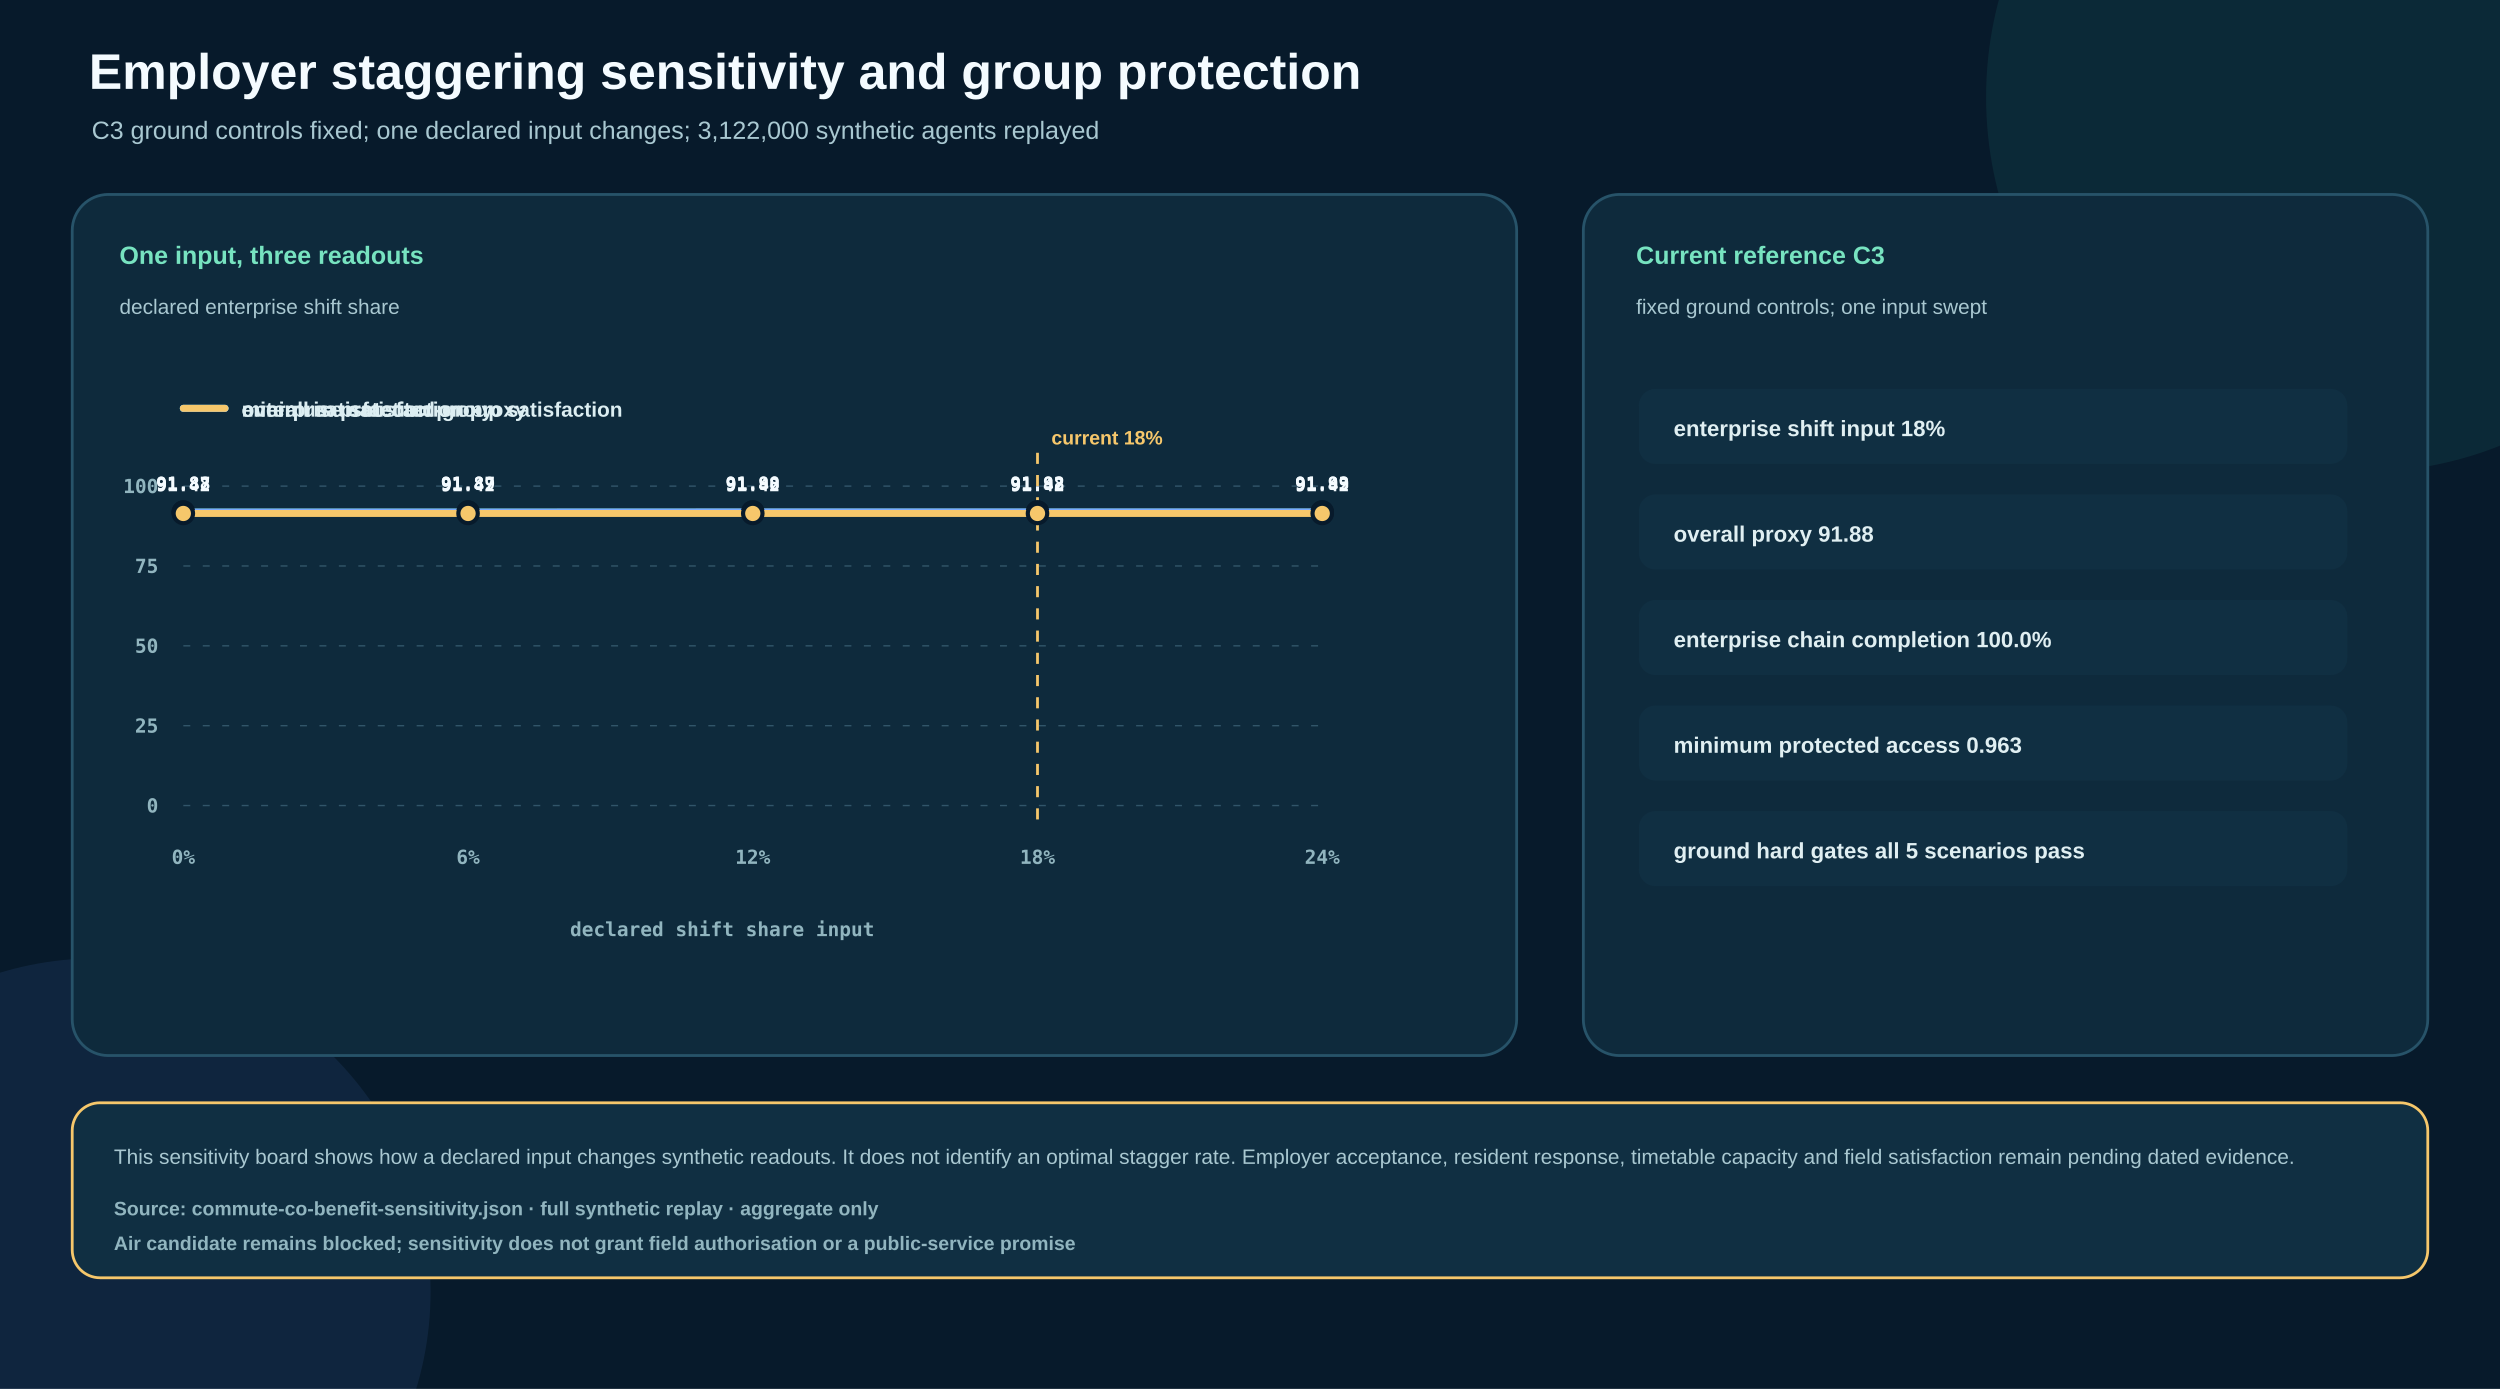
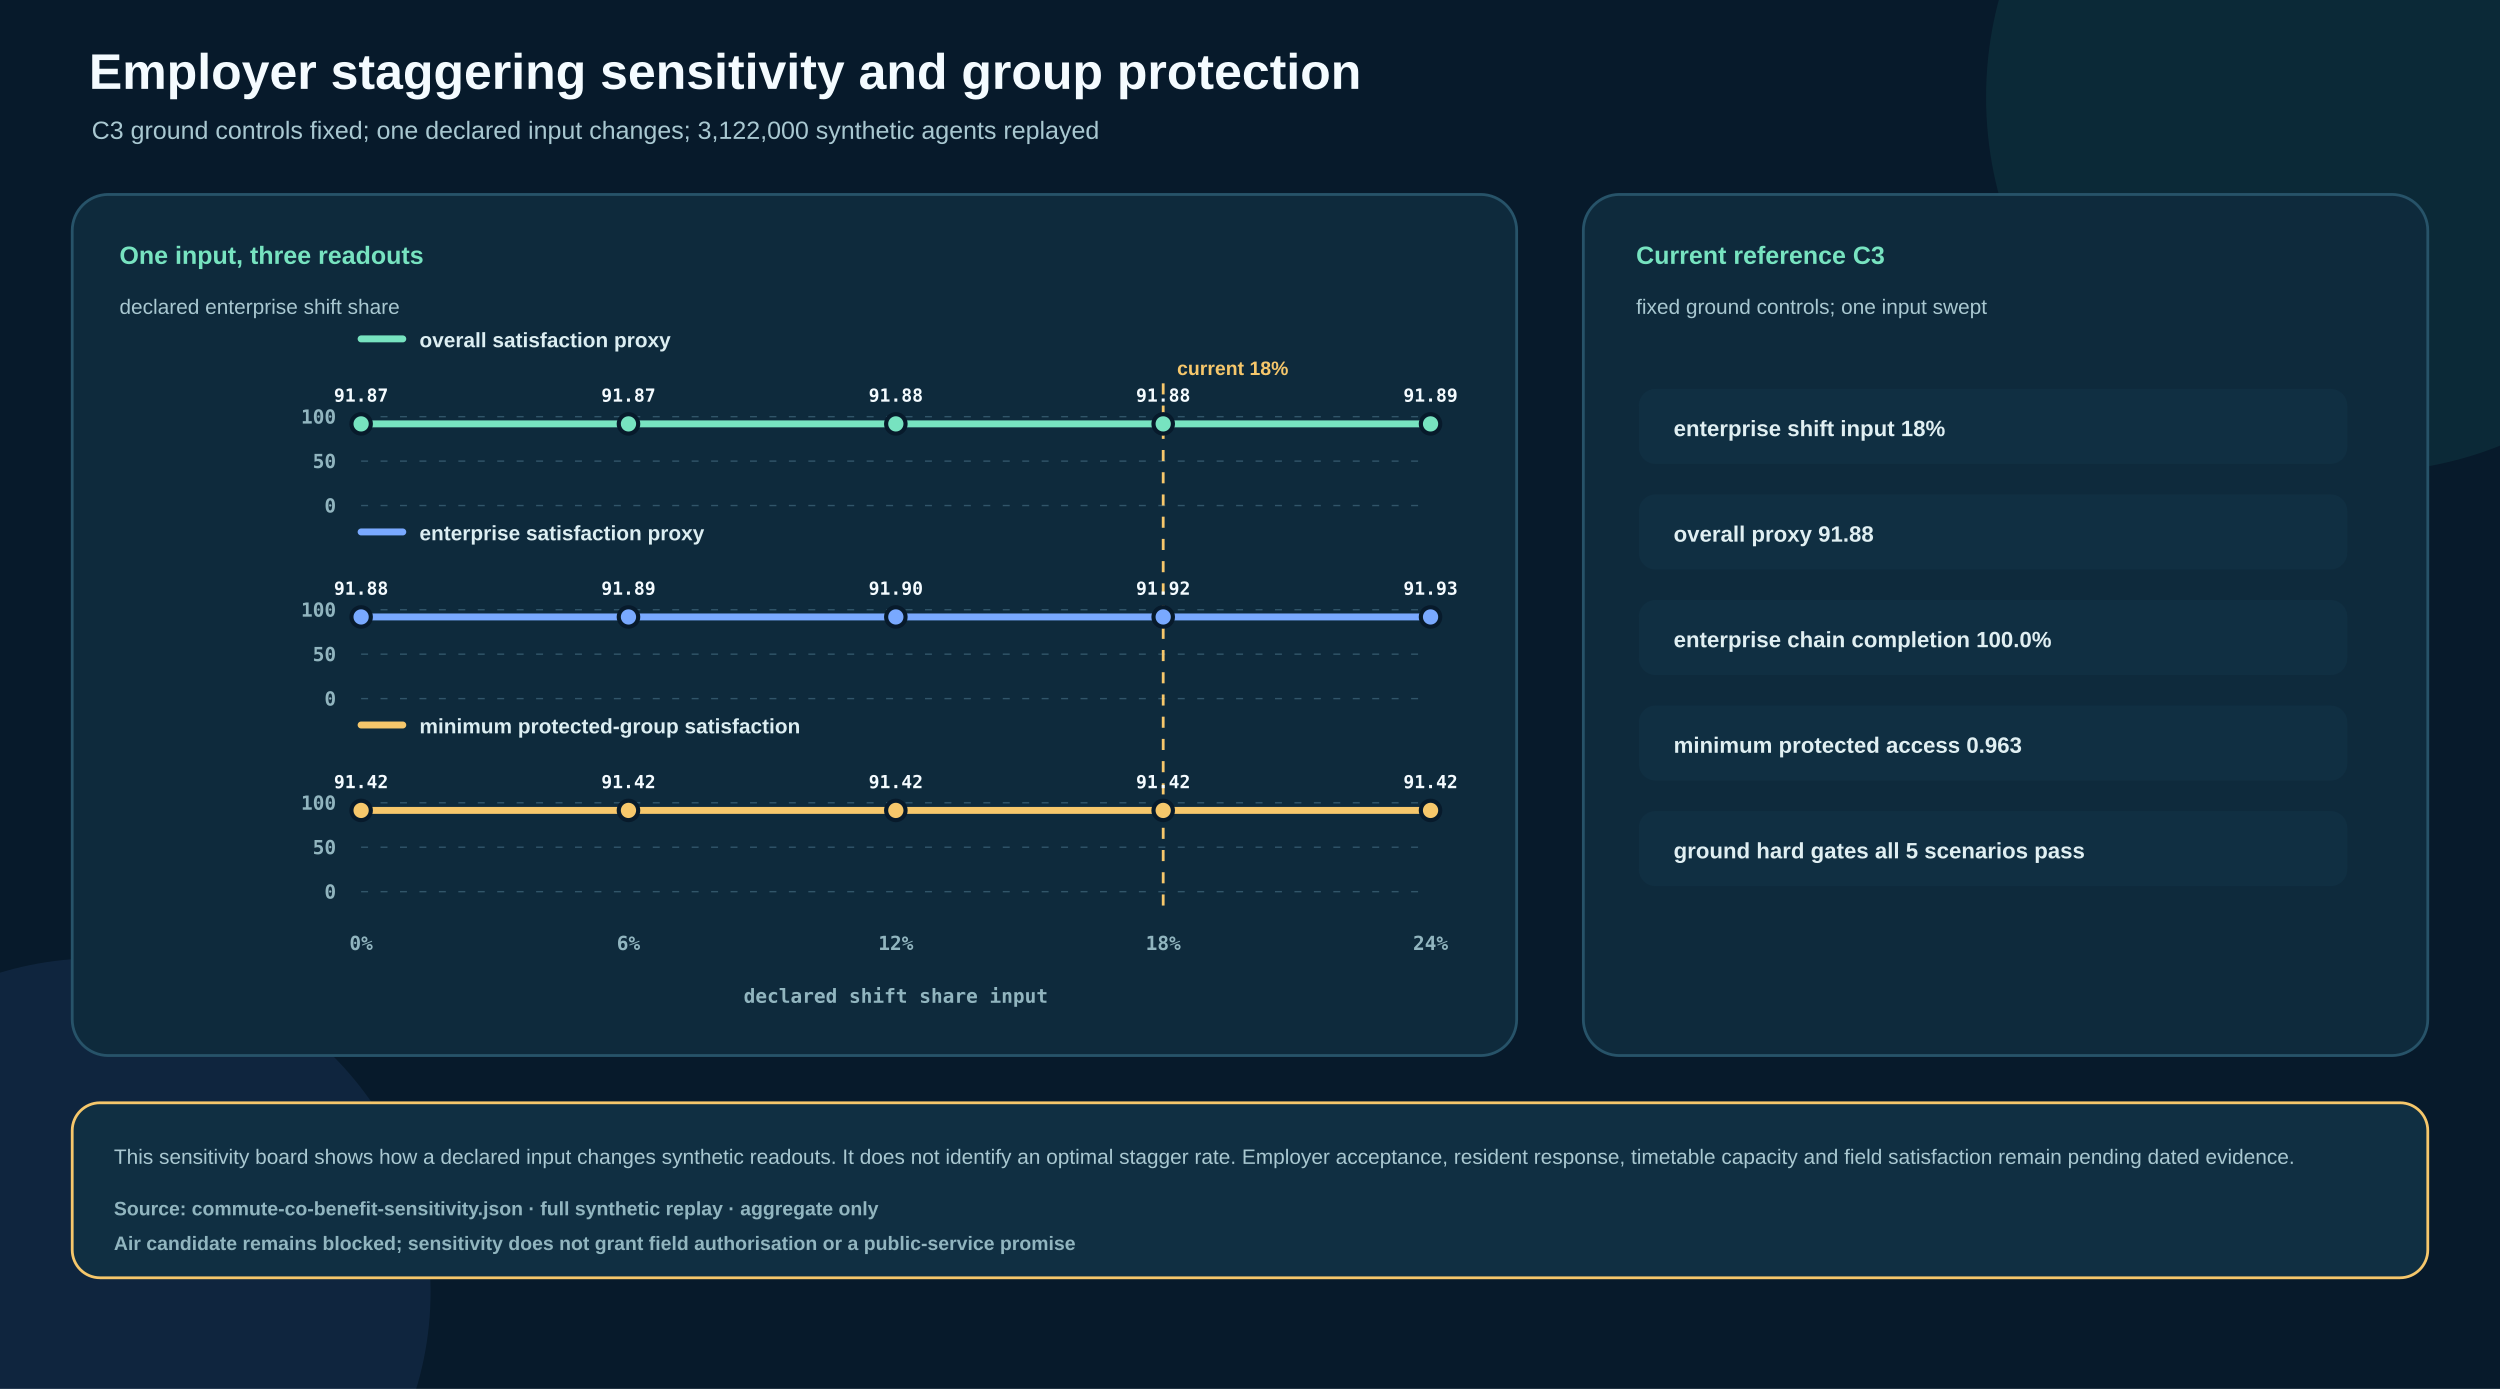
<svg xmlns="http://www.w3.org/2000/svg" width="1800" height="1000" viewBox="0 0 1800 1000" role="img" aria-labelledby="title desc">
  <style>.bg{fill:#071a2b}.panel{fill:#0e2a3c;stroke:#275369;stroke-width:2}.title{font:800 36px PingFang SC,Microsoft YaHei,Arial,sans-serif;fill:#f4fbff}.sub{font:500 18px PingFang SC,Microsoft YaHei,Arial,sans-serif;fill:#a9c8d1}.section{font:800 18px PingFang SC,Microsoft YaHei,Arial,sans-serif;fill:#77e3c0}.axis{font:600 14px SFMono-Regular,Consolas,monospace;fill:#91b5bf}.chart-value{font:800 13px SFMono-Regular,Consolas,monospace;fill:#f4fbff}.legend{font:700 15px PingFang SC,Microsoft YaHei,Arial,sans-serif;fill:#dceef2}.marker{font:800 14px PingFang SC,Microsoft YaHei,Arial,sans-serif;fill:#f6c76b}.card-row{font:650 16px PingFang SC,Microsoft YaHei,Arial,sans-serif;fill:#e0eff2}.note{font:500 15px PingFang SC,Microsoft YaHei,Arial,sans-serif;fill:#a9c8d1}.foot{font:600 14px PingFang SC,Microsoft YaHei,Arial,sans-serif;fill:#91b5bf}</style>
  <rect width="1800" height="1000" class="bg" />
  <circle cx="1700" cy="70" r="270" fill="#2a9d8f" opacity=".12" />
  <circle cx="70" cy="930" r="240" fill="#5b8def" opacity=".1" />
  <text x="64" y="64" class="title" text-anchor="start">Employer staggering sensitivity and group protection</text>
  <text x="66" y="100" class="sub" text-anchor="start">C3 ground controls fixed; one declared input changes; 3,122,000 synthetic agents replayed</text>
  <rect x="52" y="140" width="1040" height="620" rx="26" class="panel" />
  <rect x="1140" y="140" width="608" height="620" rx="26" class="panel" />
  <text x="86" y="190" class="section" text-anchor="start">One input, three readouts</text>
  <text x="86" y="226" class="note" text-anchor="start">declared enterprise shift share</text>
-   <line x1="132" y1="580" x2="952" y2="580" stroke="#315569" stroke-width="1" stroke-dasharray="5 9" />
-   <text x="114" y="585" class="axis" text-anchor="end">0</text>
-   <line x1="132" y1="522.5" x2="952" y2="522.5" stroke="#315569" stroke-width="1" stroke-dasharray="5 9" />
-   <text x="114" y="527.5" class="axis" text-anchor="end">25</text>
-   <line x1="132" y1="465" x2="952" y2="465" stroke="#315569" stroke-width="1" stroke-dasharray="5 9" />
-   <text x="114" y="470" class="axis" text-anchor="end">50</text>
-   <line x1="132" y1="407.5" x2="952" y2="407.5" stroke="#315569" stroke-width="1" stroke-dasharray="5 9" />
-   <text x="114" y="412.5" class="axis" text-anchor="end">75</text>
-   <line x1="132" y1="350" x2="952" y2="350" stroke="#315569" stroke-width="1" stroke-dasharray="5 9" />
-   <text x="114" y="355" class="axis" text-anchor="end">100</text>
-   <line x1="747" y1="326" x2="747" y2="594" stroke="#f6c76b" stroke-width="2" stroke-dasharray="8 8" />
-   <text x="757" y="320" class="marker" text-anchor="start">current 18%</text>
-   <line x1="132" y1="294" x2="162" y2="294" stroke="#77e3c0" stroke-width="5" stroke-linecap="round" />
-   <text x="174" y="300" class="legend">overall satisfaction proxy</text>
-   <path d="M 132.0 368.7 L 337.0 368.7 L 542.0 368.7 L 747.0 368.7 L 952.0 368.7" fill="none" stroke="#77e3c0" stroke-width="5" stroke-linecap="round" stroke-linejoin="round" />
-   <circle cx="132.0" cy="368.7" r="7" fill="#77e3c0" stroke="#071a2b" stroke-width="3" />
-   <text x="132.0" y="352.7" class="chart-value" text-anchor="middle">91.87</text>
-   <circle cx="337.0" cy="368.7" r="7" fill="#77e3c0" stroke="#071a2b" stroke-width="3" />
-   <text x="337.0" y="352.7" class="chart-value" text-anchor="middle">91.87</text>
-   <circle cx="542.0" cy="368.7" r="7" fill="#77e3c0" stroke="#071a2b" stroke-width="3" />
-   <text x="542.0" y="352.7" class="chart-value" text-anchor="middle">91.88</text>
-   <circle cx="747.0" cy="368.7" r="7" fill="#77e3c0" stroke="#071a2b" stroke-width="3" />
-   <text x="747.0" y="352.7" class="chart-value" text-anchor="middle">91.88</text>
-   <circle cx="952.0" cy="368.7" r="7" fill="#77e3c0" stroke="#071a2b" stroke-width="3" />
-   <text x="952.0" y="352.7" class="chart-value" text-anchor="middle">91.89</text>
-   <line x1="132" y1="294" x2="162" y2="294" stroke="#79a9ff" stroke-width="5" stroke-linecap="round" />
-   <text x="174" y="300" class="legend">enterprise satisfaction proxy</text>
-   <path d="M 132.0 368.7 L 337.0 368.7 L 542.0 368.6 L 747.0 368.6 L 952.0 368.6" fill="none" stroke="#79a9ff" stroke-width="5" stroke-linecap="round" stroke-linejoin="round" />
-   <circle cx="132.0" cy="368.7" r="7" fill="#79a9ff" stroke="#071a2b" stroke-width="3" />
-   <text x="132.0" y="352.7" class="chart-value" text-anchor="middle">91.88</text>
-   <circle cx="337.0" cy="368.7" r="7" fill="#79a9ff" stroke="#071a2b" stroke-width="3" />
-   <text x="337.0" y="352.7" class="chart-value" text-anchor="middle">91.89</text>
-   <circle cx="542.0" cy="368.6" r="7" fill="#79a9ff" stroke="#071a2b" stroke-width="3" />
-   <text x="542.0" y="352.6" class="chart-value" text-anchor="middle">91.90</text>
-   <circle cx="747.0" cy="368.6" r="7" fill="#79a9ff" stroke="#071a2b" stroke-width="3" />
-   <text x="747.0" y="352.6" class="chart-value" text-anchor="middle">91.92</text>
-   <circle cx="952.0" cy="368.6" r="7" fill="#79a9ff" stroke="#071a2b" stroke-width="3" />
-   <text x="952.0" y="352.6" class="chart-value" text-anchor="middle">91.93</text>
-   <line x1="132" y1="294" x2="162" y2="294" stroke="#f6c76b" stroke-width="5" stroke-linecap="round" />
-   <text x="174" y="300" class="legend">minimum protected-group satisfaction</text>
-   <path d="M 132.0 369.7 L 337.0 369.7 L 542.0 369.7 L 747.0 369.7 L 952.0 369.7" fill="none" stroke="#f6c76b" stroke-width="5" stroke-linecap="round" stroke-linejoin="round" />
-   <circle cx="132.0" cy="369.7" r="7" fill="#f6c76b" stroke="#071a2b" stroke-width="3" />
-   <text x="132.0" y="353.7" class="chart-value" text-anchor="middle">91.42</text>
-   <circle cx="337.0" cy="369.7" r="7" fill="#f6c76b" stroke="#071a2b" stroke-width="3" />
-   <text x="337.0" y="353.7" class="chart-value" text-anchor="middle">91.42</text>
-   <circle cx="542.0" cy="369.7" r="7" fill="#f6c76b" stroke="#071a2b" stroke-width="3" />
-   <text x="542.0" y="353.7" class="chart-value" text-anchor="middle">91.42</text>
-   <circle cx="747.0" cy="369.7" r="7" fill="#f6c76b" stroke="#071a2b" stroke-width="3" />
-   <text x="747.0" y="353.7" class="chart-value" text-anchor="middle">91.42</text>
-   <circle cx="952.0" cy="369.7" r="7" fill="#f6c76b" stroke="#071a2b" stroke-width="3" />
-   <text x="952.0" y="353.7" class="chart-value" text-anchor="middle">91.42</text>
-   <text x="132" y="622" class="axis" text-anchor="middle">0%</text>
-   <text x="337" y="622" class="axis" text-anchor="middle">6%</text>
-   <text x="542" y="622" class="axis" text-anchor="middle">12%</text>
-   <text x="747" y="622" class="axis" text-anchor="middle">18%</text>
-   <text x="952" y="622" class="axis" text-anchor="middle">24%</text>
-   <text x="520" y="674" class="axis" text-anchor="middle">declared shift share input</text>
+   <line x1="260" y1="364" x2="1030" y2="364" stroke="#315569" stroke-width="1" stroke-dasharray="5 9" />
+   <text x="242" y="369" class="axis" text-anchor="end">0</text>
+   <line x1="260" y1="332" x2="1030" y2="332" stroke="#315569" stroke-width="1" stroke-dasharray="5 9" />
+   <text x="242" y="337" class="axis" text-anchor="end">50</text>
+   <line x1="260" y1="300" x2="1030" y2="300" stroke="#315569" stroke-width="1" stroke-dasharray="5 9" />
+   <text x="242" y="305" class="axis" text-anchor="end">100</text>
+   <line x1="260" y1="503" x2="1030" y2="503" stroke="#315569" stroke-width="1" stroke-dasharray="5 9" />
+   <text x="242" y="508" class="axis" text-anchor="end">0</text>
+   <line x1="260" y1="471" x2="1030" y2="471" stroke="#315569" stroke-width="1" stroke-dasharray="5 9" />
+   <text x="242" y="476" class="axis" text-anchor="end">50</text>
+   <line x1="260" y1="439" x2="1030" y2="439" stroke="#315569" stroke-width="1" stroke-dasharray="5 9" />
+   <text x="242" y="444" class="axis" text-anchor="end">100</text>
+   <line x1="260" y1="642" x2="1030" y2="642" stroke="#315569" stroke-width="1" stroke-dasharray="5 9" />
+   <text x="242" y="647" class="axis" text-anchor="end">0</text>
+   <line x1="260" y1="610" x2="1030" y2="610" stroke="#315569" stroke-width="1" stroke-dasharray="5 9" />
+   <text x="242" y="615" class="axis" text-anchor="end">50</text>
+   <line x1="260" y1="578" x2="1030" y2="578" stroke="#315569" stroke-width="1" stroke-dasharray="5 9" />
+   <text x="242" y="583" class="axis" text-anchor="end">100</text>
+   <line x1="837.5" y1="276" x2="837.5" y2="656" stroke="#f6c76b" stroke-width="2" stroke-dasharray="8 8" />
+   <text x="847.5" y="270" class="marker" text-anchor="start">current 18%</text>
+   <line x1="260" y1="244" x2="290" y2="244" stroke="#77e3c0" stroke-width="5" stroke-linecap="round" />
+   <text x="302" y="250" class="legend">overall satisfaction proxy</text>
+   <path d="M 260.0 305.2 L 452.5 305.2 L 645.0 305.2 L 837.5 305.2 L 1030.0 305.2" fill="none" stroke="#77e3c0" stroke-width="5" stroke-linecap="round" stroke-linejoin="round" />
+   <circle cx="260.0" cy="305.2" r="7" fill="#77e3c0" stroke="#071a2b" stroke-width="3" />
+   <text x="260.0" y="289.2" class="chart-value" text-anchor="middle">91.87</text>
+   <circle cx="452.5" cy="305.2" r="7" fill="#77e3c0" stroke="#071a2b" stroke-width="3" />
+   <text x="452.5" y="289.2" class="chart-value" text-anchor="middle">91.87</text>
+   <circle cx="645.0" cy="305.2" r="7" fill="#77e3c0" stroke="#071a2b" stroke-width="3" />
+   <text x="645.0" y="289.2" class="chart-value" text-anchor="middle">91.88</text>
+   <circle cx="837.5" cy="305.2" r="7" fill="#77e3c0" stroke="#071a2b" stroke-width="3" />
+   <text x="837.5" y="289.2" class="chart-value" text-anchor="middle">91.88</text>
+   <circle cx="1030.0" cy="305.2" r="7" fill="#77e3c0" stroke="#071a2b" stroke-width="3" />
+   <text x="1030.0" y="289.2" class="chart-value" text-anchor="middle">91.89</text>
+   <line x1="260" y1="383" x2="290" y2="383" stroke="#79a9ff" stroke-width="5" stroke-linecap="round" />
+   <text x="302" y="389" class="legend">enterprise satisfaction proxy</text>
+   <path d="M 260.0 444.2 L 452.5 444.2 L 645.0 444.2 L 837.5 444.2 L 1030.0 444.2" fill="none" stroke="#79a9ff" stroke-width="5" stroke-linecap="round" stroke-linejoin="round" />
+   <circle cx="260.0" cy="444.2" r="7" fill="#79a9ff" stroke="#071a2b" stroke-width="3" />
+   <text x="260.0" y="428.2" class="chart-value" text-anchor="middle">91.88</text>
+   <circle cx="452.5" cy="444.2" r="7" fill="#79a9ff" stroke="#071a2b" stroke-width="3" />
+   <text x="452.5" y="428.2" class="chart-value" text-anchor="middle">91.89</text>
+   <circle cx="645.0" cy="444.2" r="7" fill="#79a9ff" stroke="#071a2b" stroke-width="3" />
+   <text x="645.0" y="428.2" class="chart-value" text-anchor="middle">91.90</text>
+   <circle cx="837.5" cy="444.2" r="7" fill="#79a9ff" stroke="#071a2b" stroke-width="3" />
+   <text x="837.5" y="428.2" class="chart-value" text-anchor="middle">91.92</text>
+   <circle cx="1030.0" cy="444.2" r="7" fill="#79a9ff" stroke="#071a2b" stroke-width="3" />
+   <text x="1030.0" y="428.2" class="chart-value" text-anchor="middle">91.93</text>
+   <line x1="260" y1="522" x2="290" y2="522" stroke="#f6c76b" stroke-width="5" stroke-linecap="round" />
+   <text x="302" y="528" class="legend">minimum protected-group satisfaction</text>
+   <path d="M 260.0 583.5 L 452.5 583.5 L 645.0 583.5 L 837.5 583.5 L 1030.0 583.5" fill="none" stroke="#f6c76b" stroke-width="5" stroke-linecap="round" stroke-linejoin="round" />
+   <circle cx="260.0" cy="583.5" r="7" fill="#f6c76b" stroke="#071a2b" stroke-width="3" />
+   <text x="260.0" y="567.5" class="chart-value" text-anchor="middle">91.42</text>
+   <circle cx="452.5" cy="583.5" r="7" fill="#f6c76b" stroke="#071a2b" stroke-width="3" />
+   <text x="452.5" y="567.5" class="chart-value" text-anchor="middle">91.42</text>
+   <circle cx="645.0" cy="583.5" r="7" fill="#f6c76b" stroke="#071a2b" stroke-width="3" />
+   <text x="645.0" y="567.5" class="chart-value" text-anchor="middle">91.42</text>
+   <circle cx="837.5" cy="583.5" r="7" fill="#f6c76b" stroke="#071a2b" stroke-width="3" />
+   <text x="837.5" y="567.5" class="chart-value" text-anchor="middle">91.42</text>
+   <circle cx="1030.0" cy="583.5" r="7" fill="#f6c76b" stroke="#071a2b" stroke-width="3" />
+   <text x="1030.0" y="567.5" class="chart-value" text-anchor="middle">91.42</text>
+   <text x="260" y="684" class="axis" text-anchor="middle">0%</text>
+   <text x="452.5" y="684" class="axis" text-anchor="middle">6%</text>
+   <text x="645" y="684" class="axis" text-anchor="middle">12%</text>
+   <text x="837.5" y="684" class="axis" text-anchor="middle">18%</text>
+   <text x="1030" y="684" class="axis" text-anchor="middle">24%</text>
+   <text x="645" y="722" class="axis" text-anchor="middle">declared shift share input</text>
  <text x="1178" y="190" class="section" text-anchor="start">Current reference C3</text>
  <text x="1178" y="226" class="note" text-anchor="start">fixed ground controls; one input swept</text>
  <rect x="1180" y="280" width="510" height="54" rx="12" fill="#102f42" />
  <text x="1205" y="314" class="card-row">enterprise shift input  18%</text>
  <rect x="1180" y="356" width="510" height="54" rx="12" fill="#102f42" />
  <text x="1205" y="390" class="card-row">overall proxy  91.88</text>
  <rect x="1180" y="432" width="510" height="54" rx="12" fill="#102f42" />
  <text x="1205" y="466" class="card-row">enterprise chain completion  100.0%</text>
  <rect x="1180" y="508" width="510" height="54" rx="12" fill="#102f42" />
  <text x="1205" y="542" class="card-row">minimum protected access  0.963</text>
  <rect x="1180" y="584" width="510" height="54" rx="12" fill="#102f42" />
  <text x="1205" y="618" class="card-row">ground hard gates  all 5 scenarios pass</text>
  <rect x="52" y="794" width="1696" height="126" rx="20" fill="#102f42" stroke="#f6c76b" stroke-width="2" />
  <text x="82" y="838" class="note" text-anchor="start">This sensitivity board shows how a declared input changes synthetic readouts. It does not identify an optimal stagger rate. Employer acceptance, resident response, timetable capacity and field satisfaction remain pending dated evidence.</text>
  <text x="82" y="875" class="foot" text-anchor="start">Source: commute-co-benefit-sensitivity.json · full synthetic replay · aggregate only</text>
  <text x="82" y="900" class="foot" text-anchor="start">Air candidate remains blocked; sensitivity does not grant field authorisation or a public-service promise</text>
</svg>
